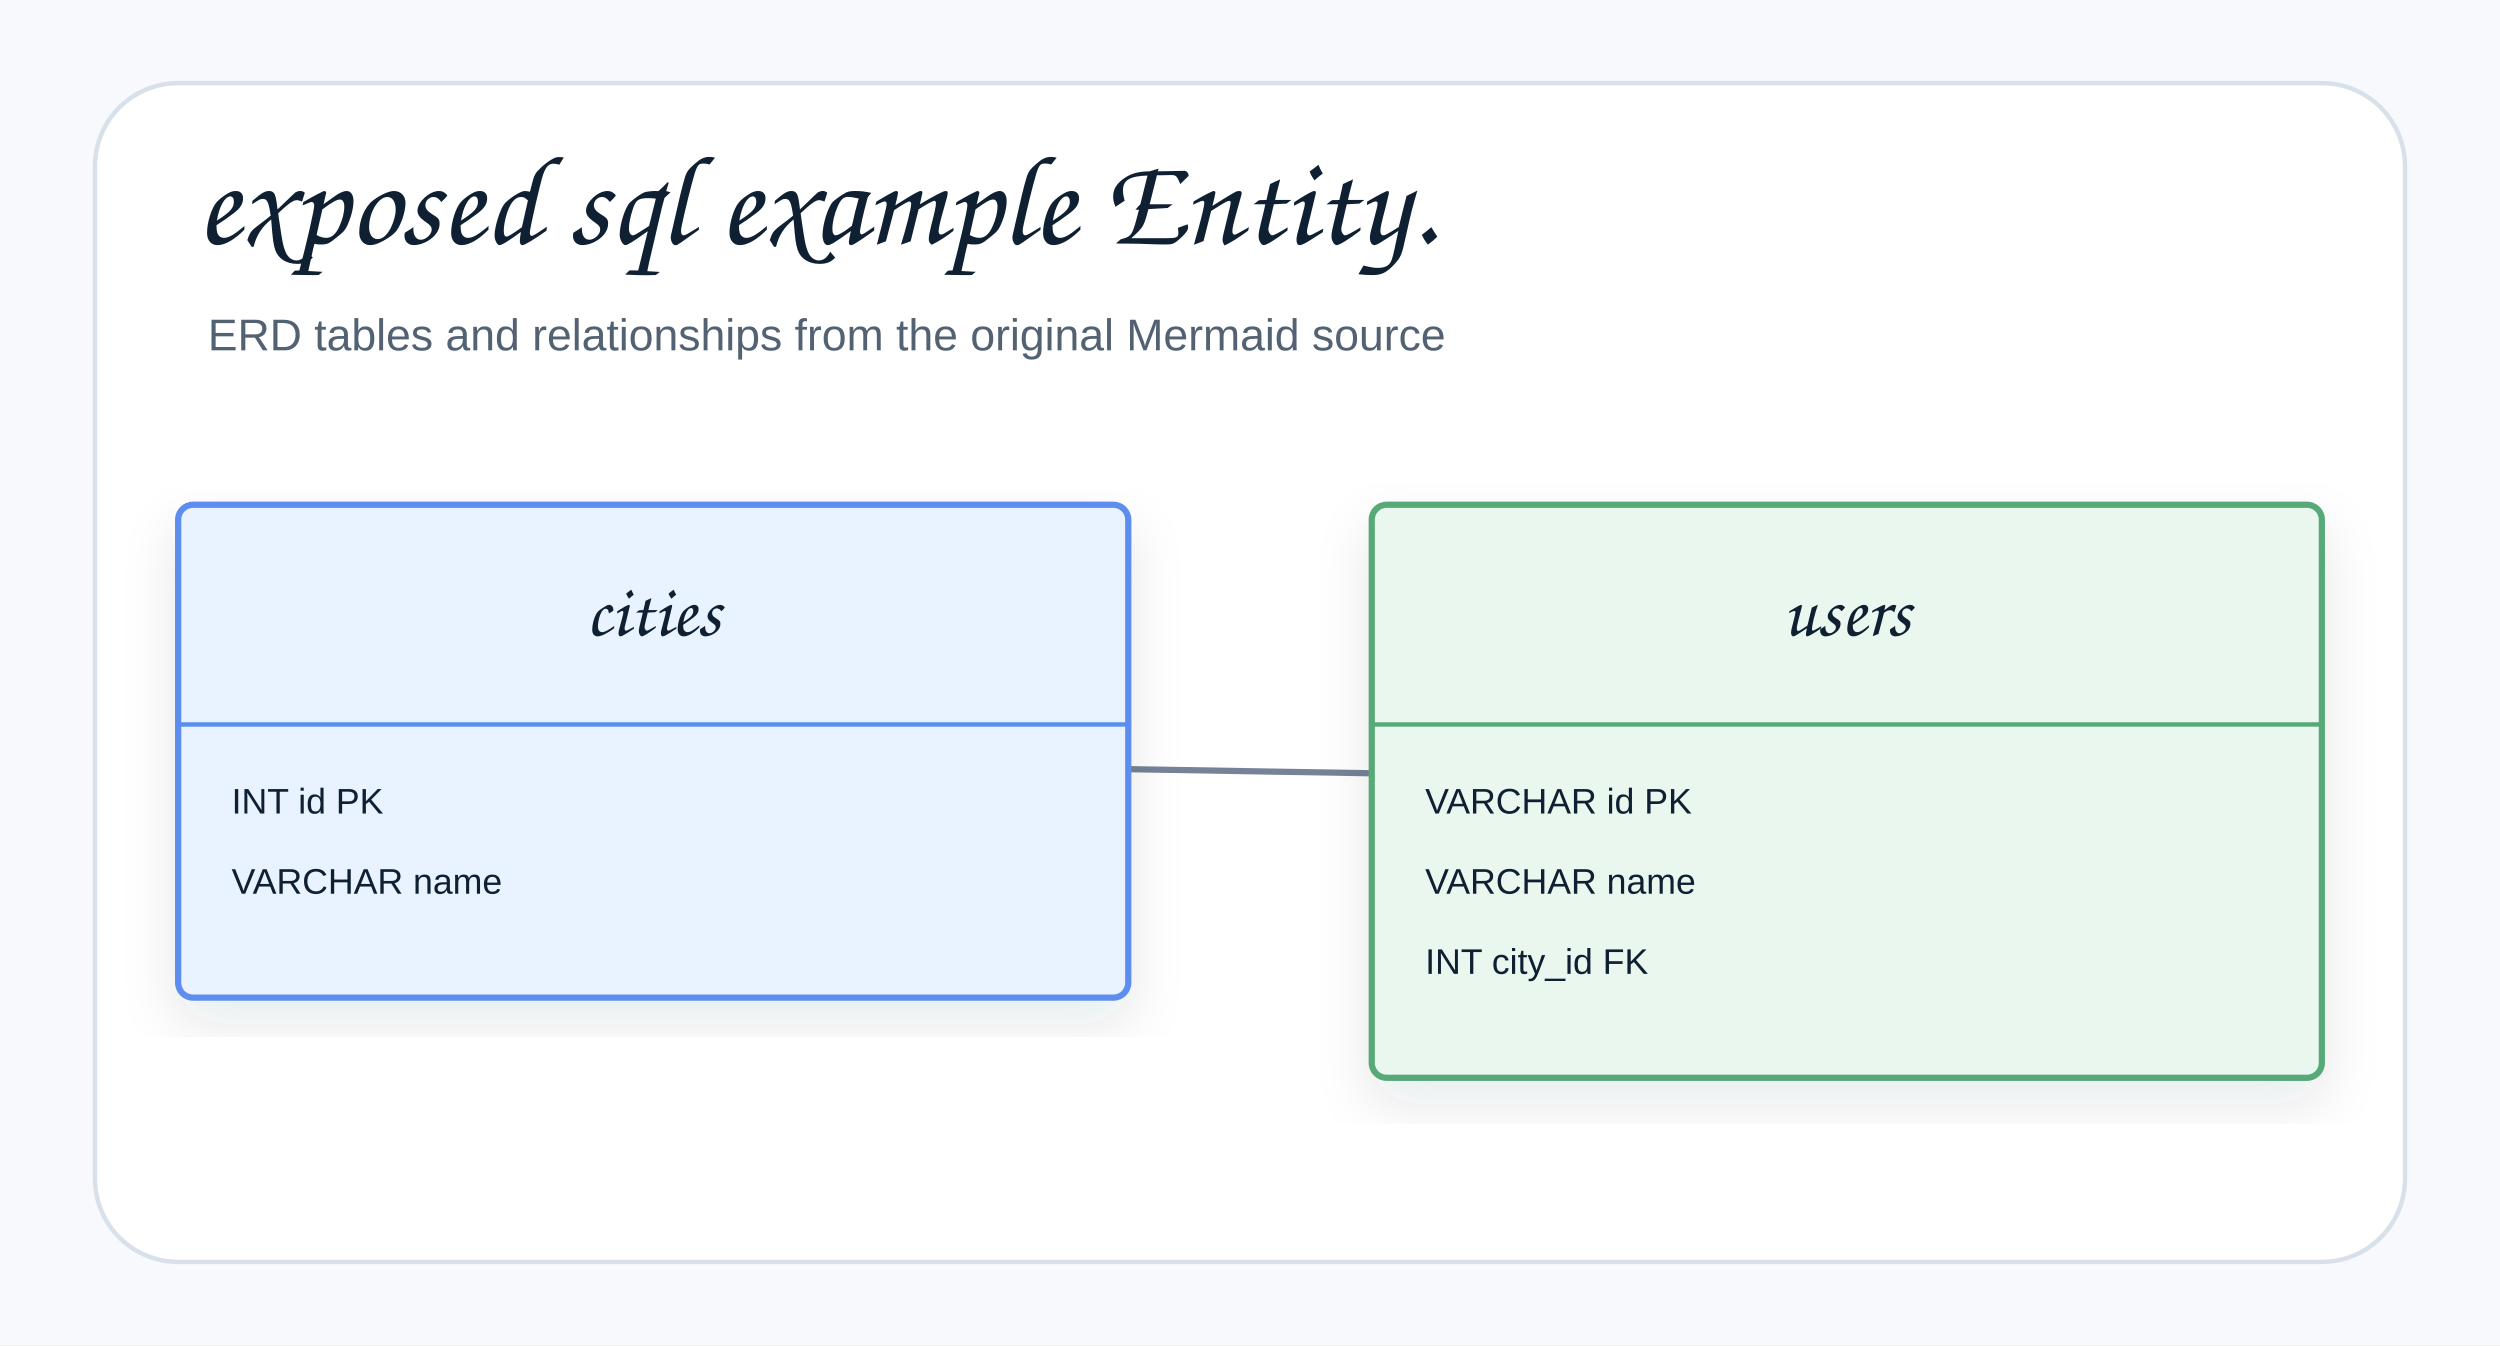
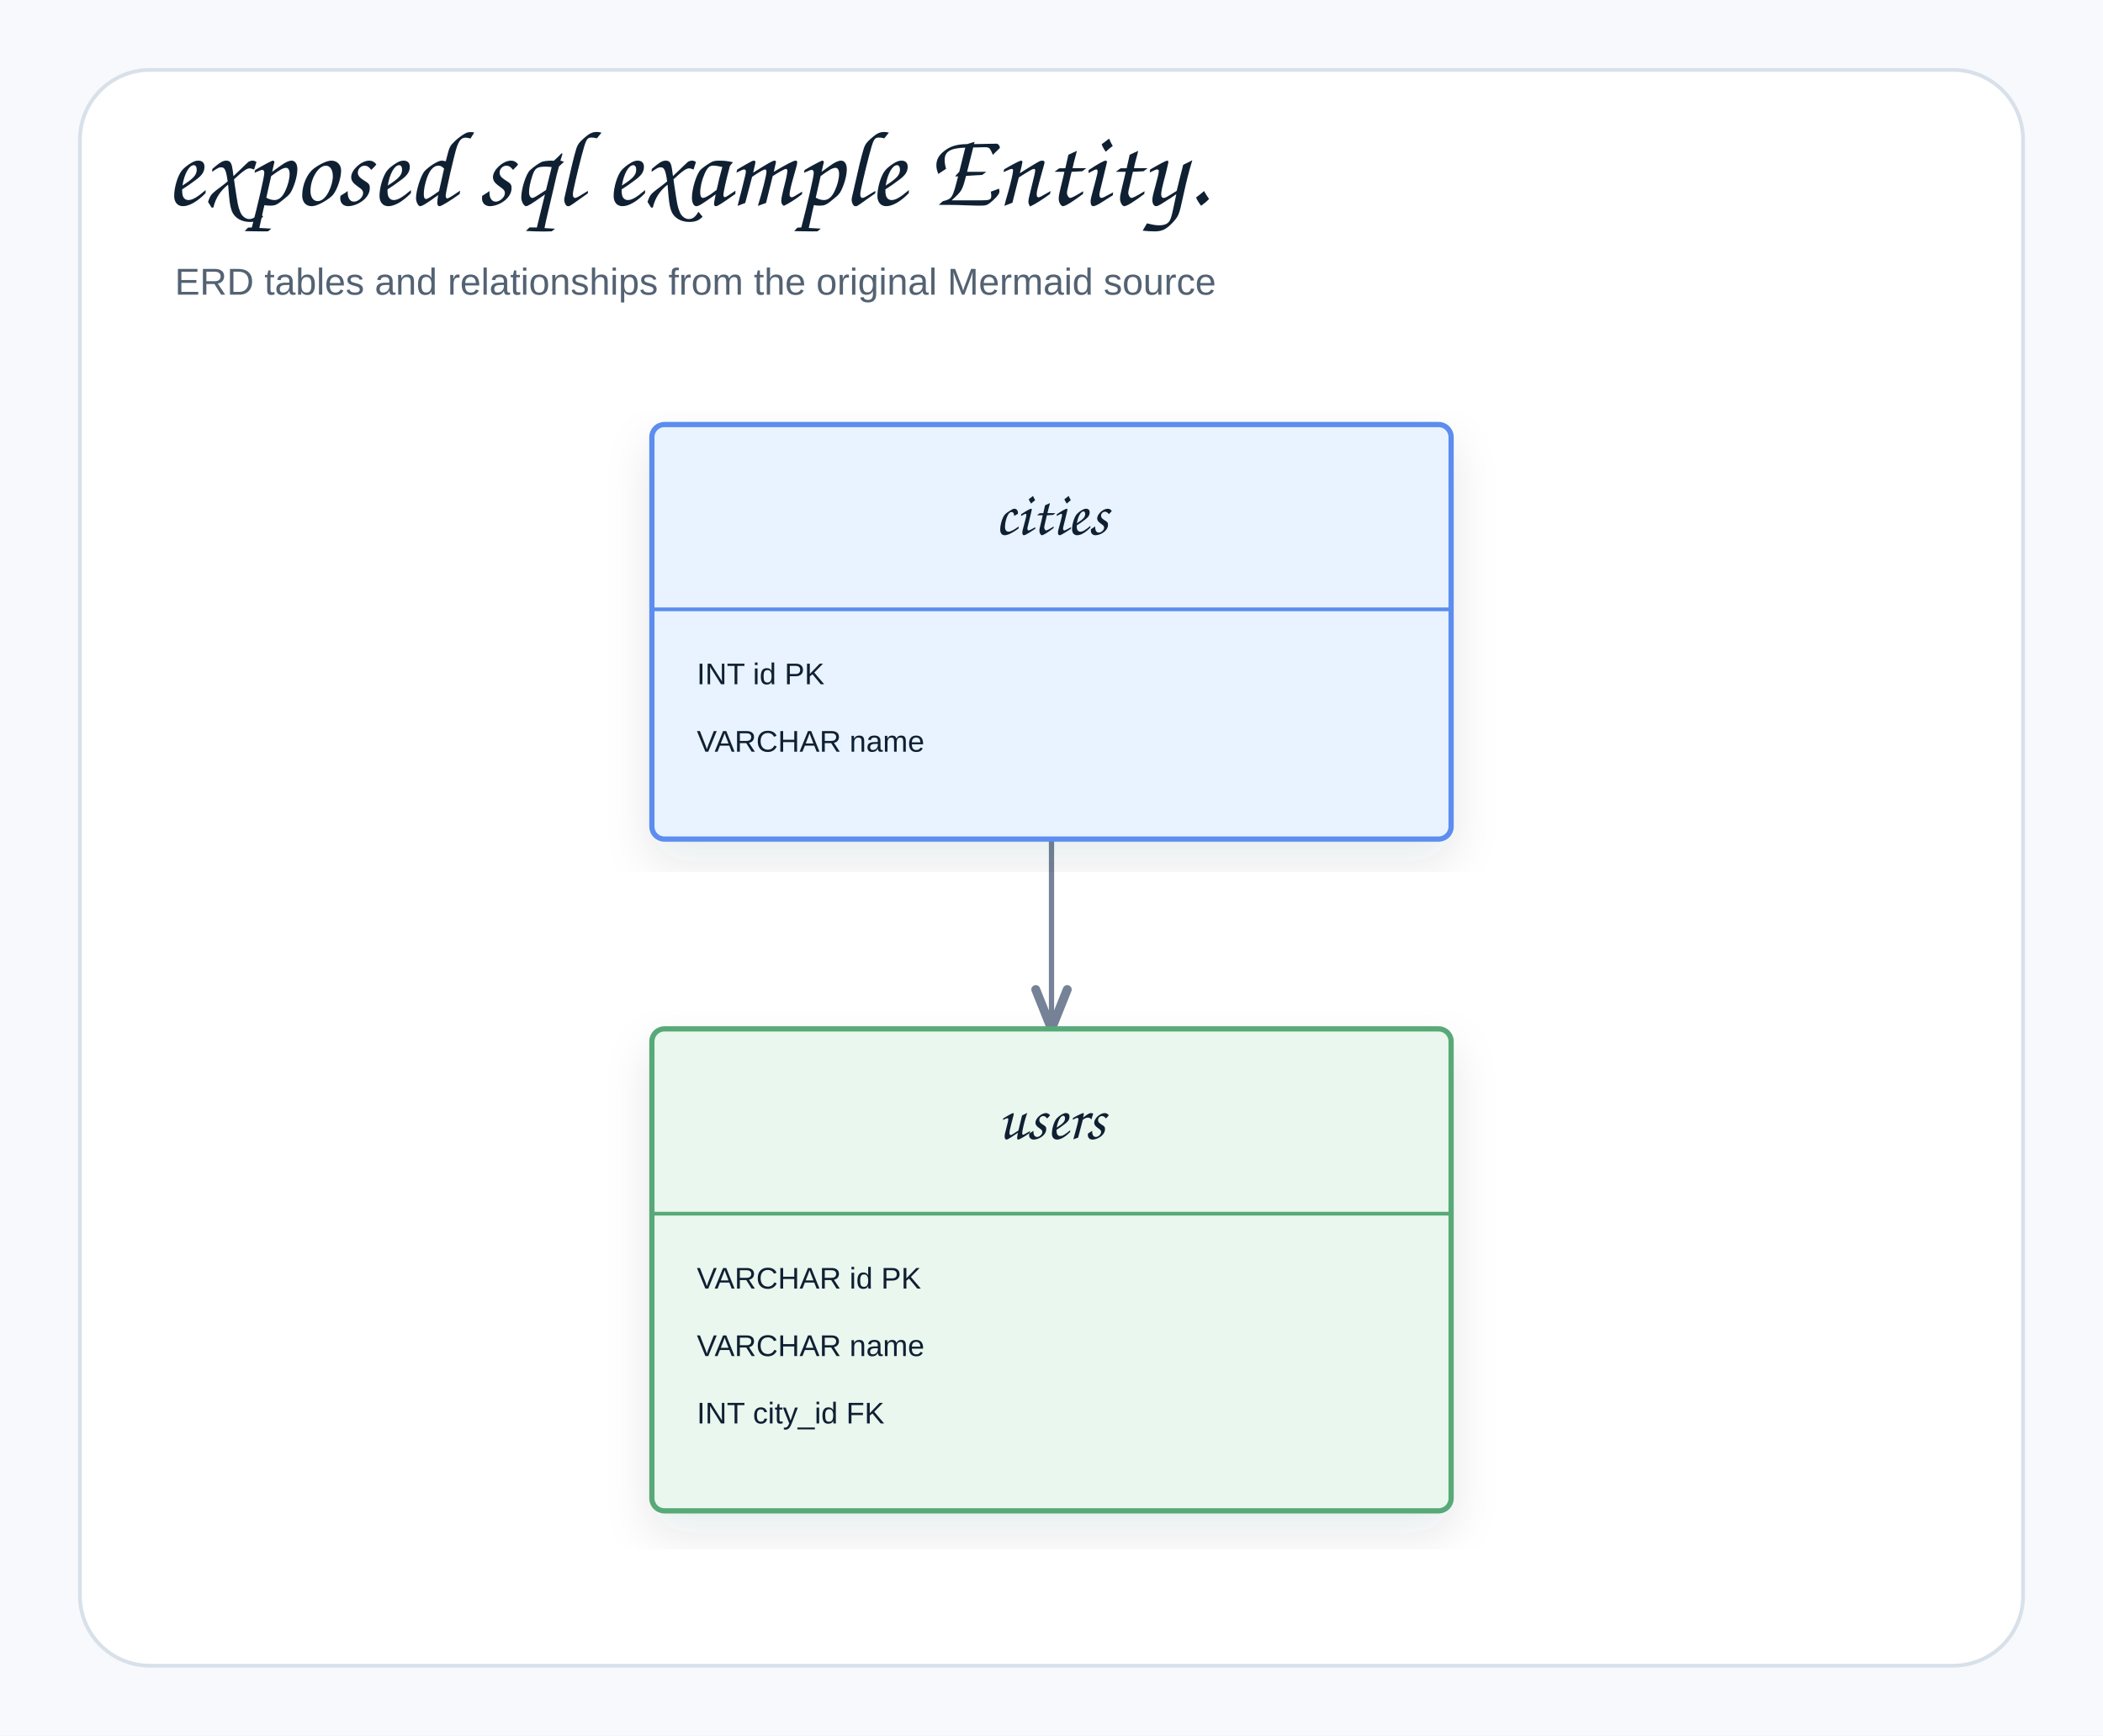
- <svg xmlns="http://www.w3.org/2000/svg" width="842" height="453" viewBox="0 0 842 453" role="img" aria-label="exposed sql example Entity Relationship">
+ <svg xmlns="http://www.w3.org/2000/svg" width="842" height="695" viewBox="0 0 842 695" role="img" aria-label="exposed sql example Entity Relationship">
  <defs>
    <filter id="shadow" x="-8%" y="-8%" width="116%" height="116%">
      <feDropShadow dx="0" dy="8" stdDeviation="9" flood-color="#1f2937" flood-opacity="0.10" />
    </filter>
-     <marker id="openArrow" markerWidth="12" markerHeight="10" refX="10" refY="5" orient="auto" markerUnits="strokeWidth">
-       <path d="M 1 1 L 10 5 L 1 9" fill="none" stroke="#758297" stroke-width="1.8" stroke-linecap="round" stroke-linejoin="round" />
+     <marker id="openArrow" markerWidth="10" markerHeight="8" refX="8.5" refY="4" orient="auto" markerUnits="strokeWidth">
+       <path d="M 1 1 L 8.5 4 L 1 7" fill="none" stroke="#758297" stroke-width="1.7" stroke-linecap="round" stroke-linejoin="round" />
    </marker>
-     <marker id="inherit" markerWidth="14" markerHeight="12" refX="12" refY="6" orient="auto" markerUnits="strokeWidth">
-       <path d="M 0 1 L 12 6 L 0 11 Z" fill="#ffffff" stroke="#758297" stroke-width="1.8" />
+     <marker id="inherit" markerWidth="11" markerHeight="10" refX="9.5" refY="5" orient="auto" markerUnits="strokeWidth">
+       <path d="M 0.5 1 L 9.5 5 L 0.5 9 Z" fill="#ffffff" stroke="#758297" stroke-width="1.7" />
    </marker>
    <style>
    .canvas{fill:#f7f9fc}.frame{fill:#fff;stroke:#d8e0ea;stroke-width:1.5}
    .title{font-family:"Architects Daughter","Comic Sans MS","Comic Sans",cursive;font-size:43px;font-weight:400;fill:#102033}
    .subtitle{font-family:"Comic Sans MS","Comic Sans","Comic Neue",Arial,sans-serif;font-size:15px;font-weight:400;fill:#536273}
    .label{font-family:"Architects Daughter","Comic Sans MS","Comic Sans",cursive;font-size:25px;font-weight:400;fill:#102033}
    .smallLabel{font-family:"Architects Daughter","Comic Sans MS","Comic Sans",cursive;font-size:21px;font-weight:400;fill:#102033}
    .mono{font-family:"Comic Sans MS","Comic Sans","Comic Neue",Arial,sans-serif;font-size:12px;font-weight:400;fill:#102033}
    .small{font-family:"Comic Sans MS","Comic Sans","Comic Neue",Arial,sans-serif;font-size:12px;font-weight:400;fill:#536273}
    .strong{font-family:"Comic Sans MS","Comic Sans","Comic Neue",Arial,sans-serif;font-size:13px;font-weight:400;fill:#102033}
    .card{stroke-width:2.1;filter:url(#shadow)}.compartment{stroke-width:1.5;fill:none}
    .line{stroke:#758297;stroke-width:2.1;fill:none;marker-end:url(#openArrow)}
    .plainLine{stroke:#758297;stroke-width:2.1;fill:none}
    .dashed{stroke:#758297;stroke-width:2.1;stroke-dasharray:7 6;fill:none;marker-end:url(#openArrow)}
    .inheritLine{stroke:#758297;stroke-width:2.2;fill:none;marker-end:url(#inherit)}
    .implLine{stroke:#758297;stroke-width:2.2;stroke-dasharray:8 7;fill:none;marker-end:url(#inherit)}
  </style>
  </defs>
-   <rect class="canvas" width="842" height="453" />
-   <rect class="frame" x="32" y="28" width="778" height="397" rx="28" />
+   <rect class="canvas" width="842" height="695" />
+   <rect class="frame" x="32" y="28" width="778" height="639" rx="28" />
  <text class="title" x="66" y="82">exposed sql example Entity.</text>
  <text class="subtitle" x="70" y="118">ERD tables and relationships from the original Mermaid source</text>
-   <path class="line" d="M220 253 C220 259.75 622 259.75 622 266.5" />
-   <g transform="translate(60,170)">
+   <path class="line" d="M421 336 L421 412" />
+   <g transform="translate(261,170)">
    <rect class="card" x="0" y="0" width="320" height="166" rx="5" fill="#E8F3FF" stroke="#5B8DEF" />
    <line class="compartment" x1="0" y1="74" x2="320" y2="74" stroke="#5B8DEF" />
    <text class="label" x="160" y="44" text-anchor="middle">cities</text>
    <text class="mono" x="18" y="104">INT id PK</text>
    <text class="mono" x="18" y="131">VARCHAR name</text>
  </g>
-   <g transform="translate(462,170)">
+   <g transform="translate(261,412)">
    <rect class="card" x="0" y="0" width="320" height="193" rx="5" fill="#EAF7EF" stroke="#58A978" />
    <line class="compartment" x1="0" y1="74" x2="320" y2="74" stroke="#58A978" />
    <text class="label" x="160" y="44" text-anchor="middle">users</text>
    <text class="mono" x="18" y="104">VARCHAR id PK</text>
    <text class="mono" x="18" y="131">VARCHAR name</text>
    <text class="mono" x="18" y="158">INT city_id FK</text>
  </g>
</svg>
